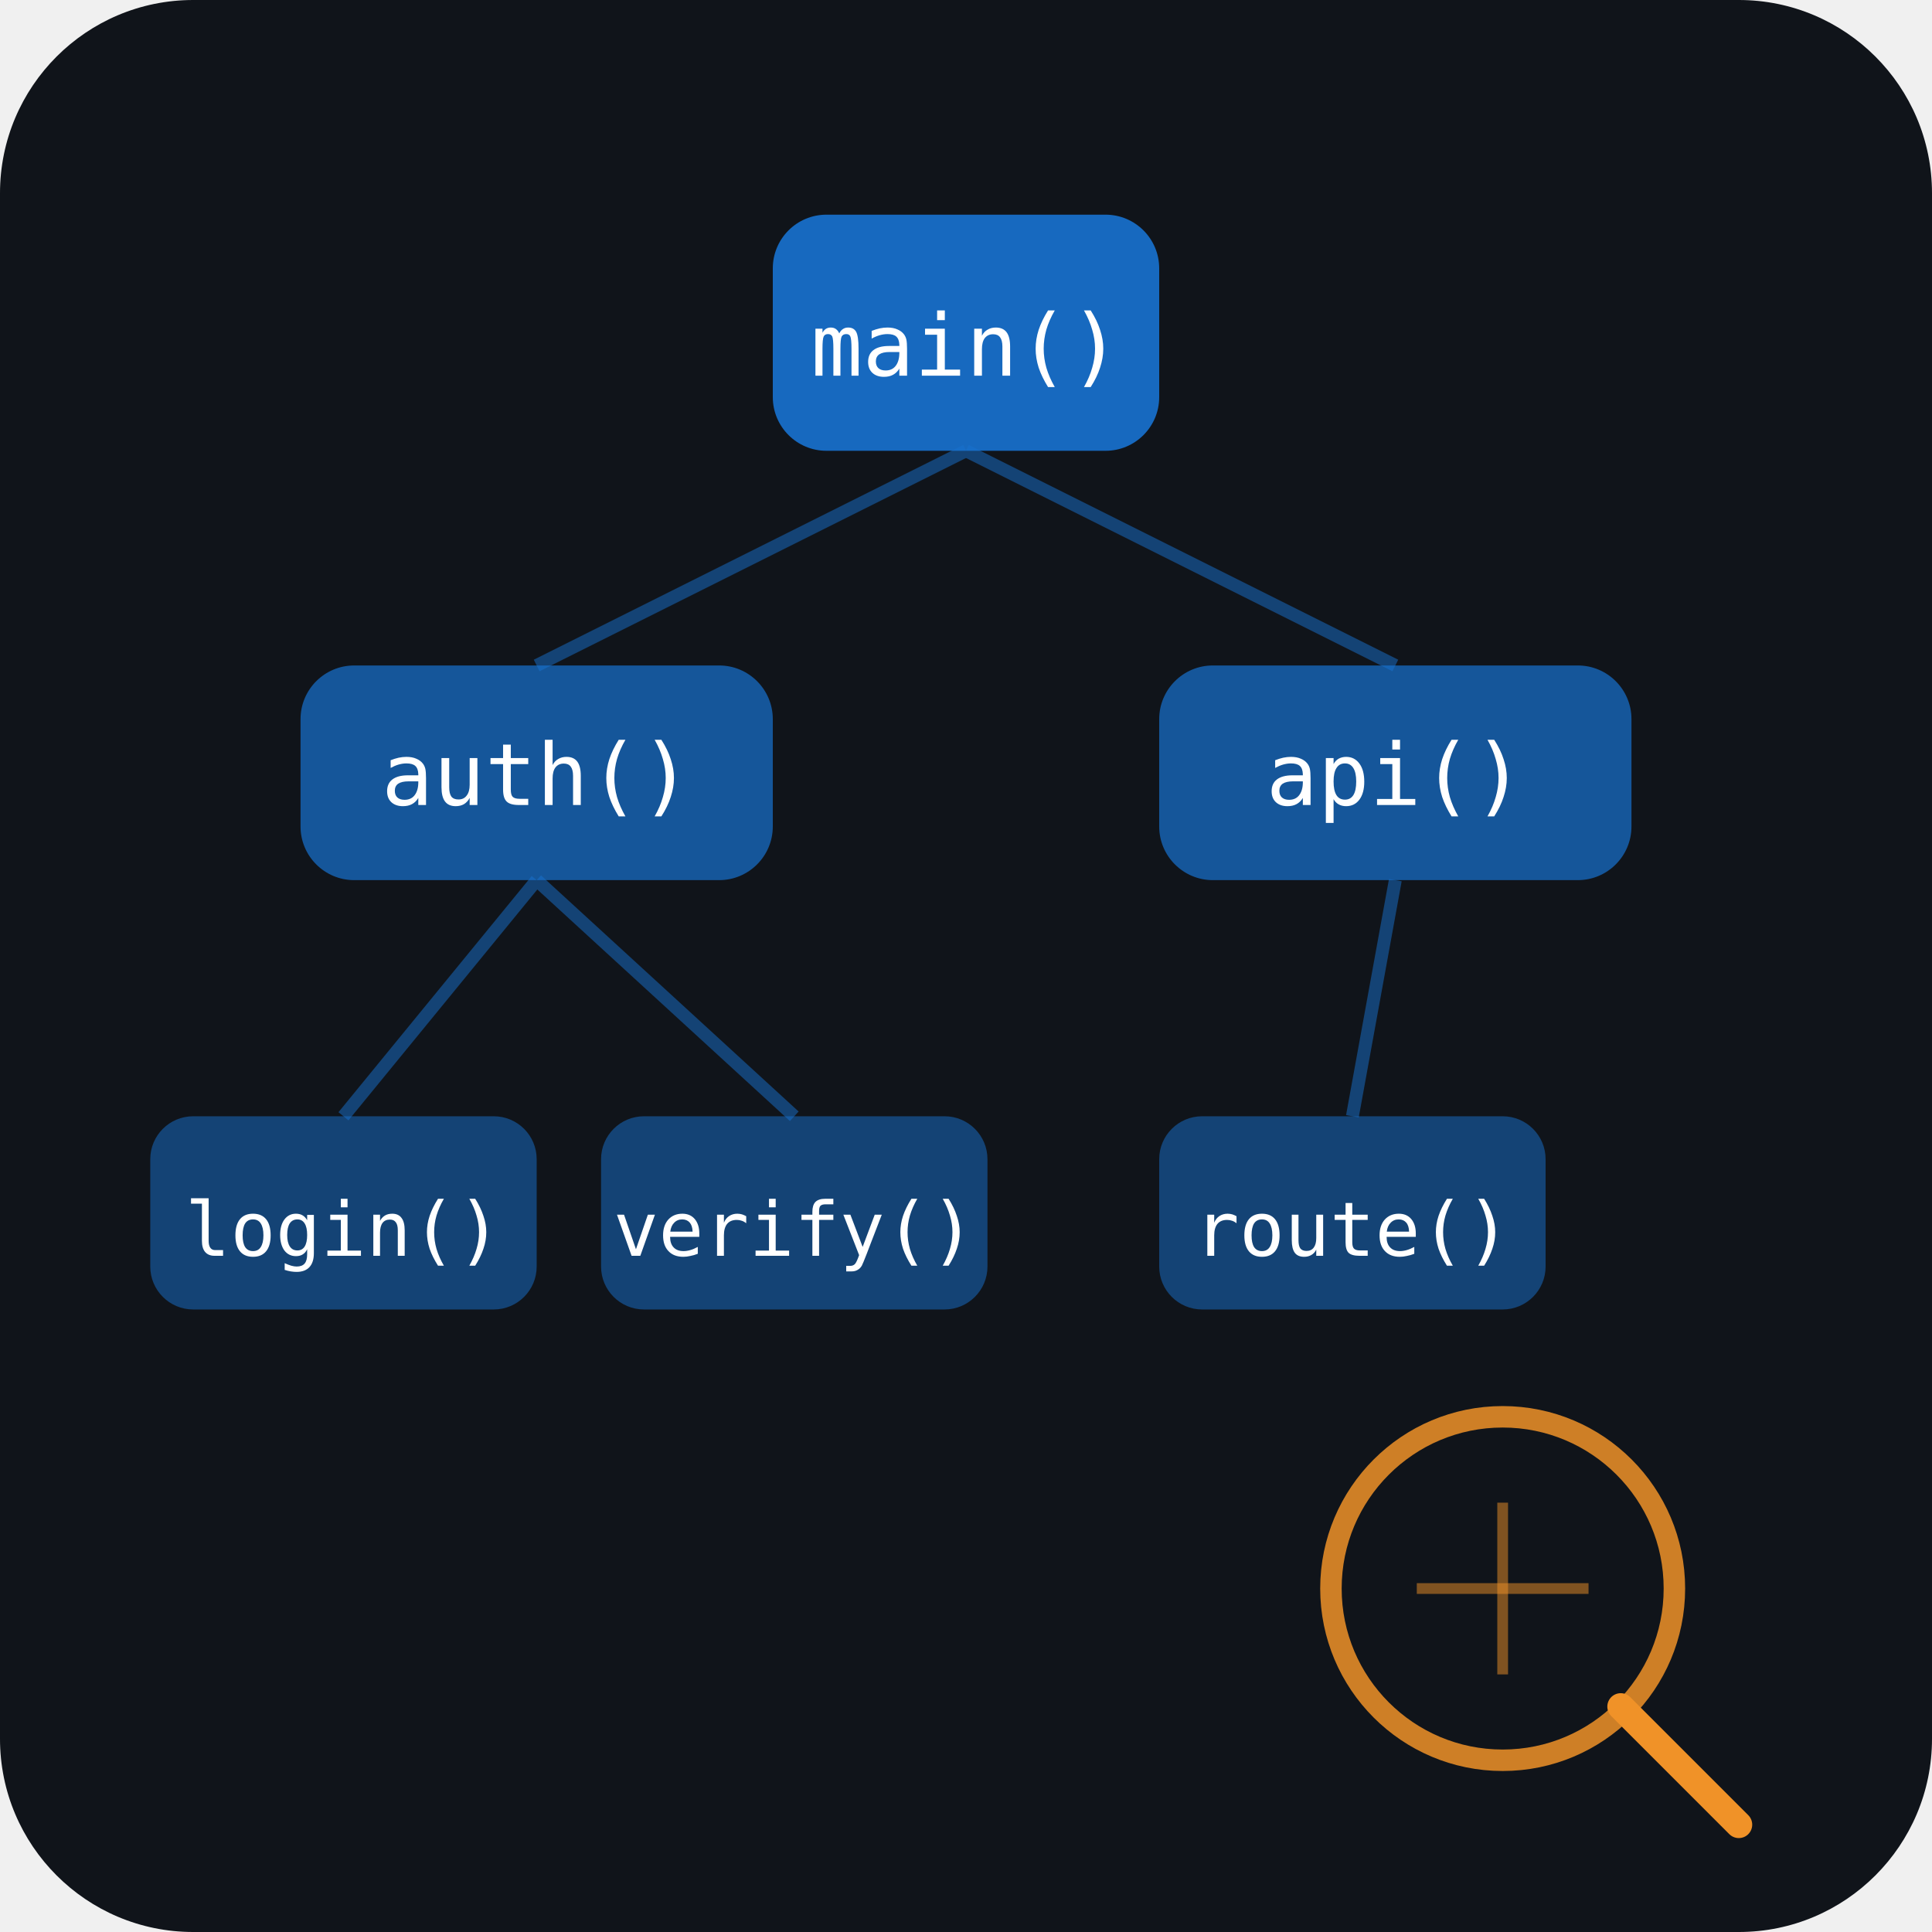
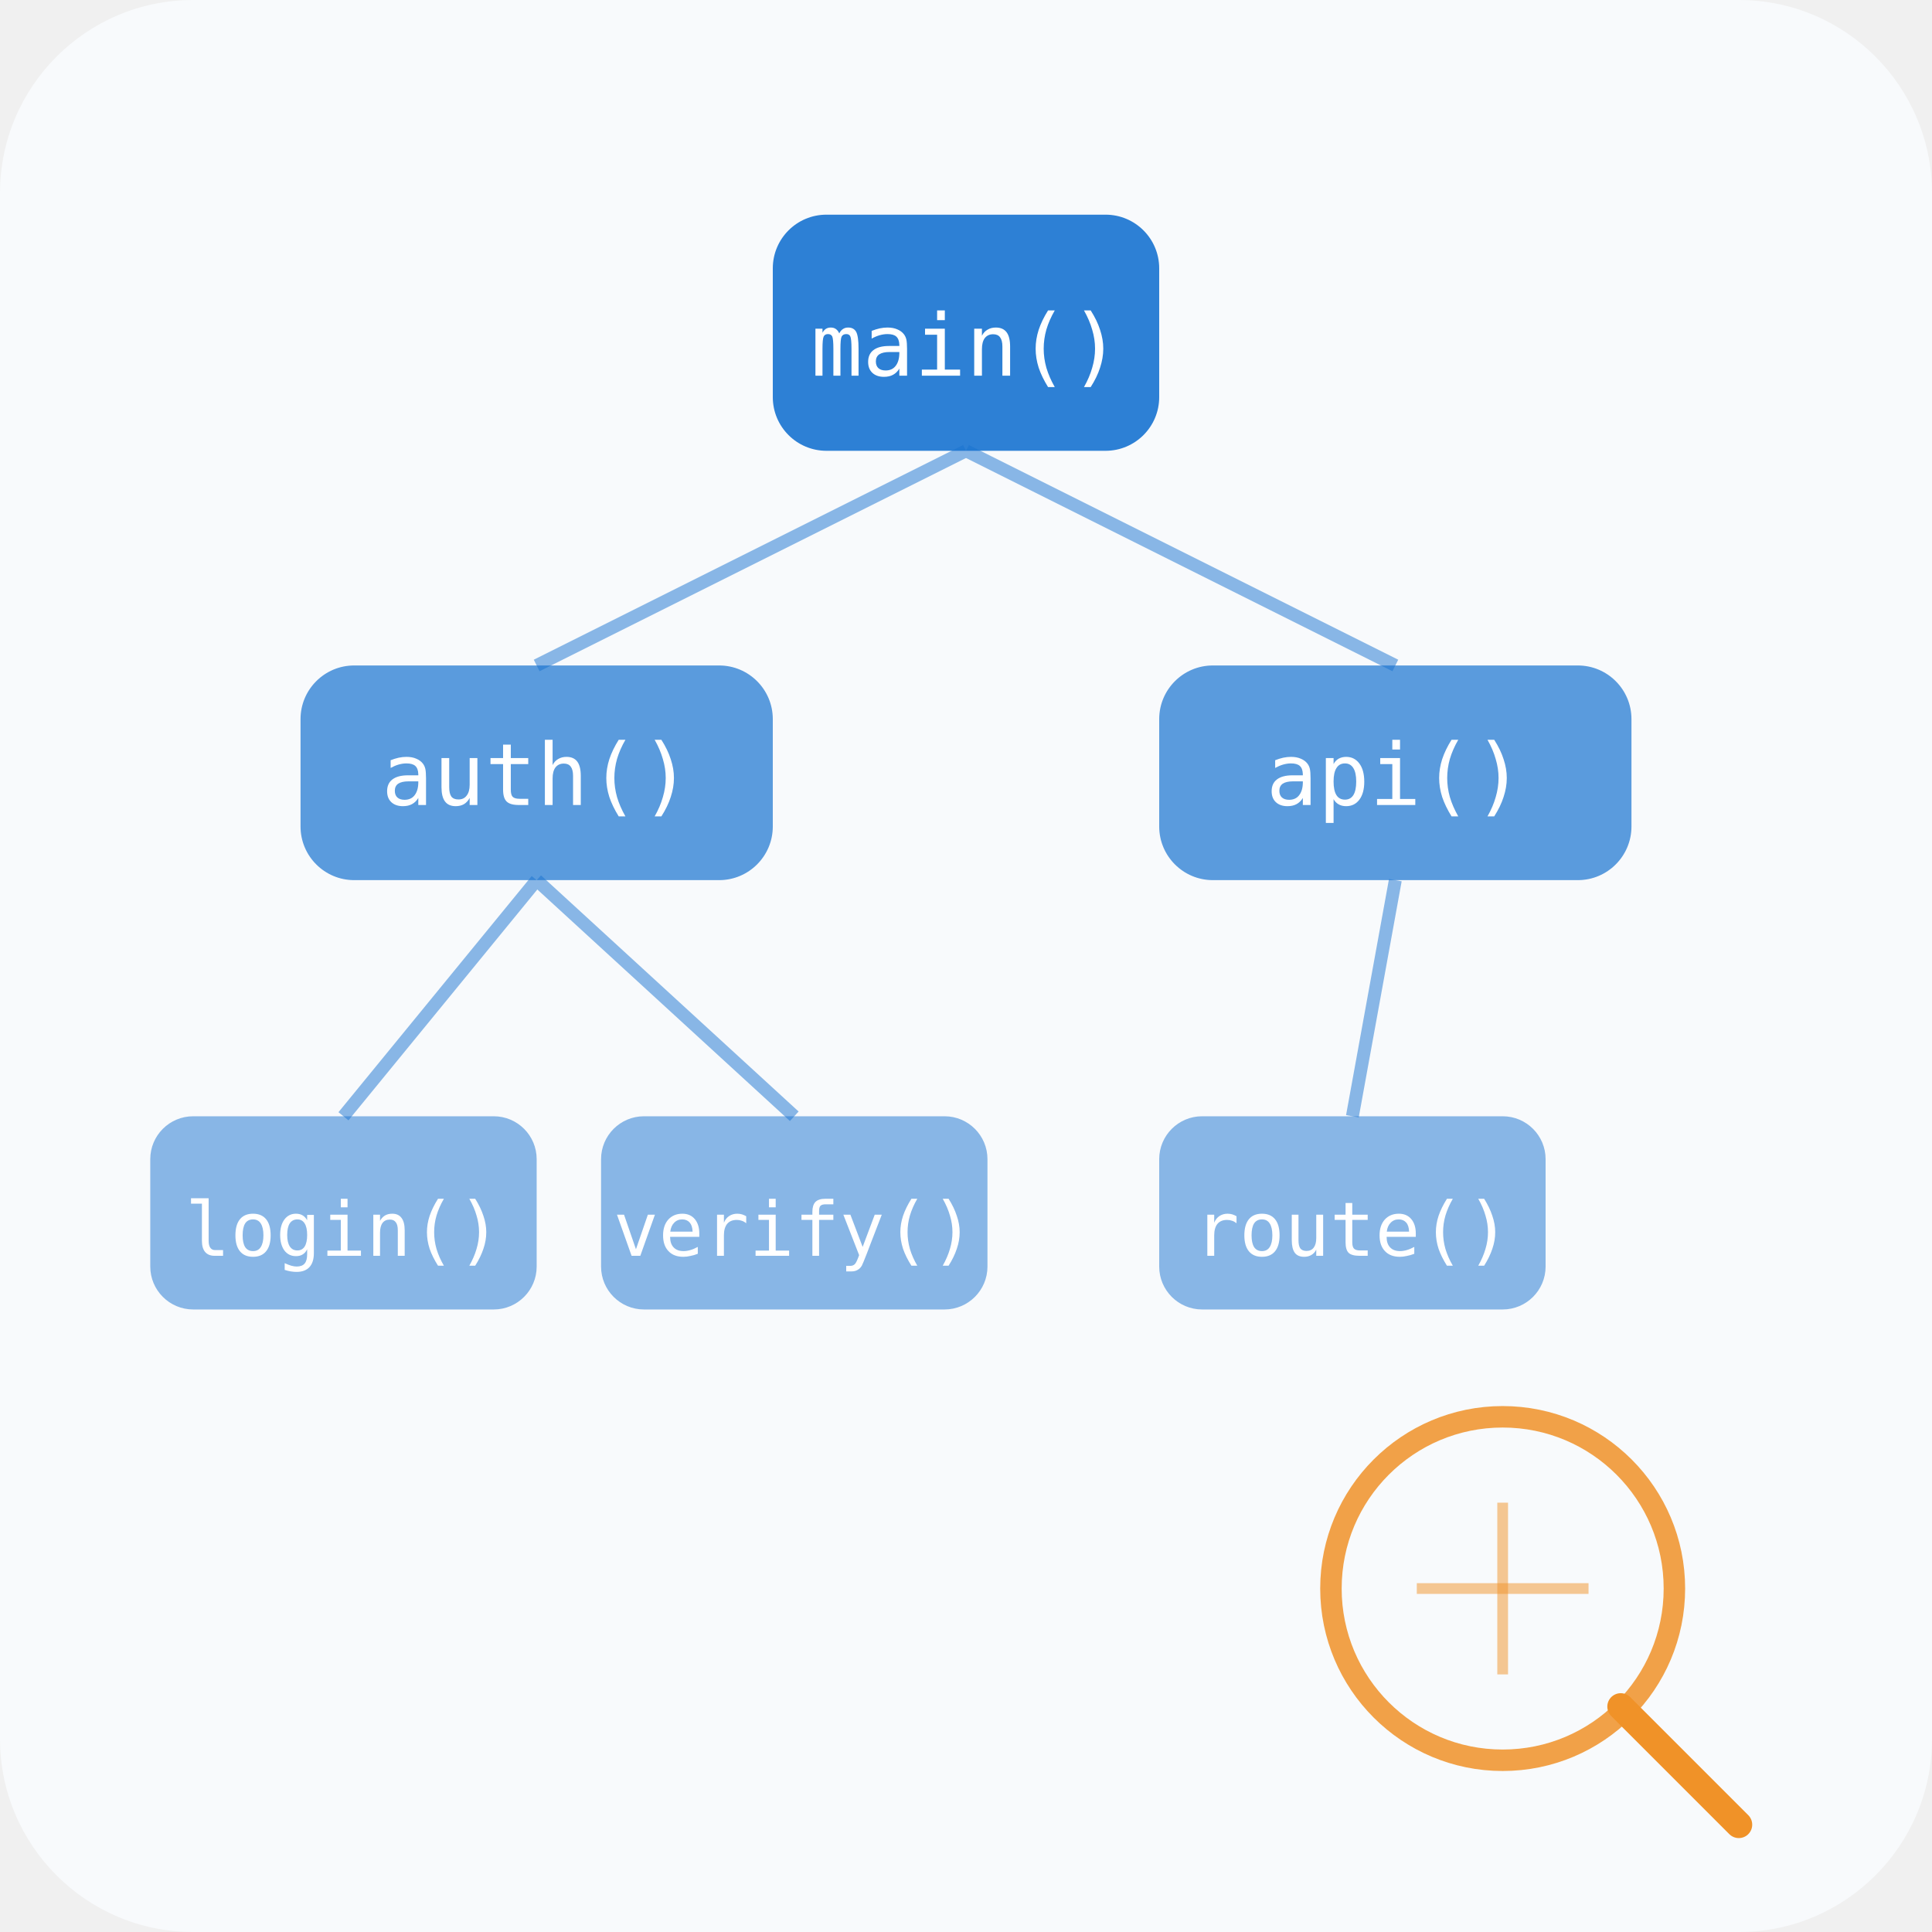
<svg xmlns="http://www.w3.org/2000/svg" viewBox="0 0 180 180">
-   <rect width="180" height="180" rx="18" fill="#10141a" />
+   <rect width="180" height="180" rx="18" fill="#f8fafc" />
  <rect x="72" y="20" width="36" height="22" rx="5" fill="#1772d0" opacity="0.9" />
  <text x="90" y="35" font-family="monospace" font-size="8" fill="#fff" text-anchor="middle">main()</text>
  <rect x="28" y="62" width="44" height="20" rx="5" fill="#1772d0" opacity="0.7" />
  <text x="50" y="75" font-family="monospace" font-size="8" fill="#fff" text-anchor="middle">auth()</text>
  <rect x="108" y="62" width="44" height="20" rx="5" fill="#1772d0" opacity="0.7" />
  <text x="130" y="75" font-family="monospace" font-size="8" fill="#fff" text-anchor="middle">api()</text>
  <rect x="14" y="104" width="36" height="18" rx="4" fill="#1772d0" opacity="0.5" />
  <text x="32" y="117" font-family="monospace" font-size="7" fill="#fff" text-anchor="middle">login()</text>
  <rect x="56" y="104" width="36" height="18" rx="4" fill="#1772d0" opacity="0.5" />
  <text x="74" y="117" font-family="monospace" font-size="7" fill="#fff" text-anchor="middle">verify()</text>
  <rect x="108" y="104" width="36" height="18" rx="4" fill="#1772d0" opacity="0.5" />
  <text x="126" y="117" font-family="monospace" font-size="7" fill="#fff" text-anchor="middle">route()</text>
  <g stroke="#1772d0" stroke-width="1.2" opacity="0.5">
    <line x1="90" y1="42" x2="50" y2="62" />
    <line x1="90" y1="42" x2="130" y2="62" />
    <line x1="50" y1="82" x2="32" y2="104" />
    <line x1="50" y1="82" x2="74" y2="104" />
    <line x1="130" y1="82" x2="126" y2="104" />
  </g>
  <circle cx="140" cy="148" r="16" fill="none" stroke="#f09228" stroke-width="2" opacity="0.85" />
  <line x1="151" y1="159" x2="162" y2="170" stroke="#f09228" stroke-width="2.5" stroke-linecap="round" />
  <line x1="132" y1="148" x2="148" y2="148" stroke="#f09228" stroke-width="1" opacity="0.5" />
  <line x1="140" y1="140" x2="140" y2="156" stroke="#f09228" stroke-width="1" opacity="0.5" />
</svg>
